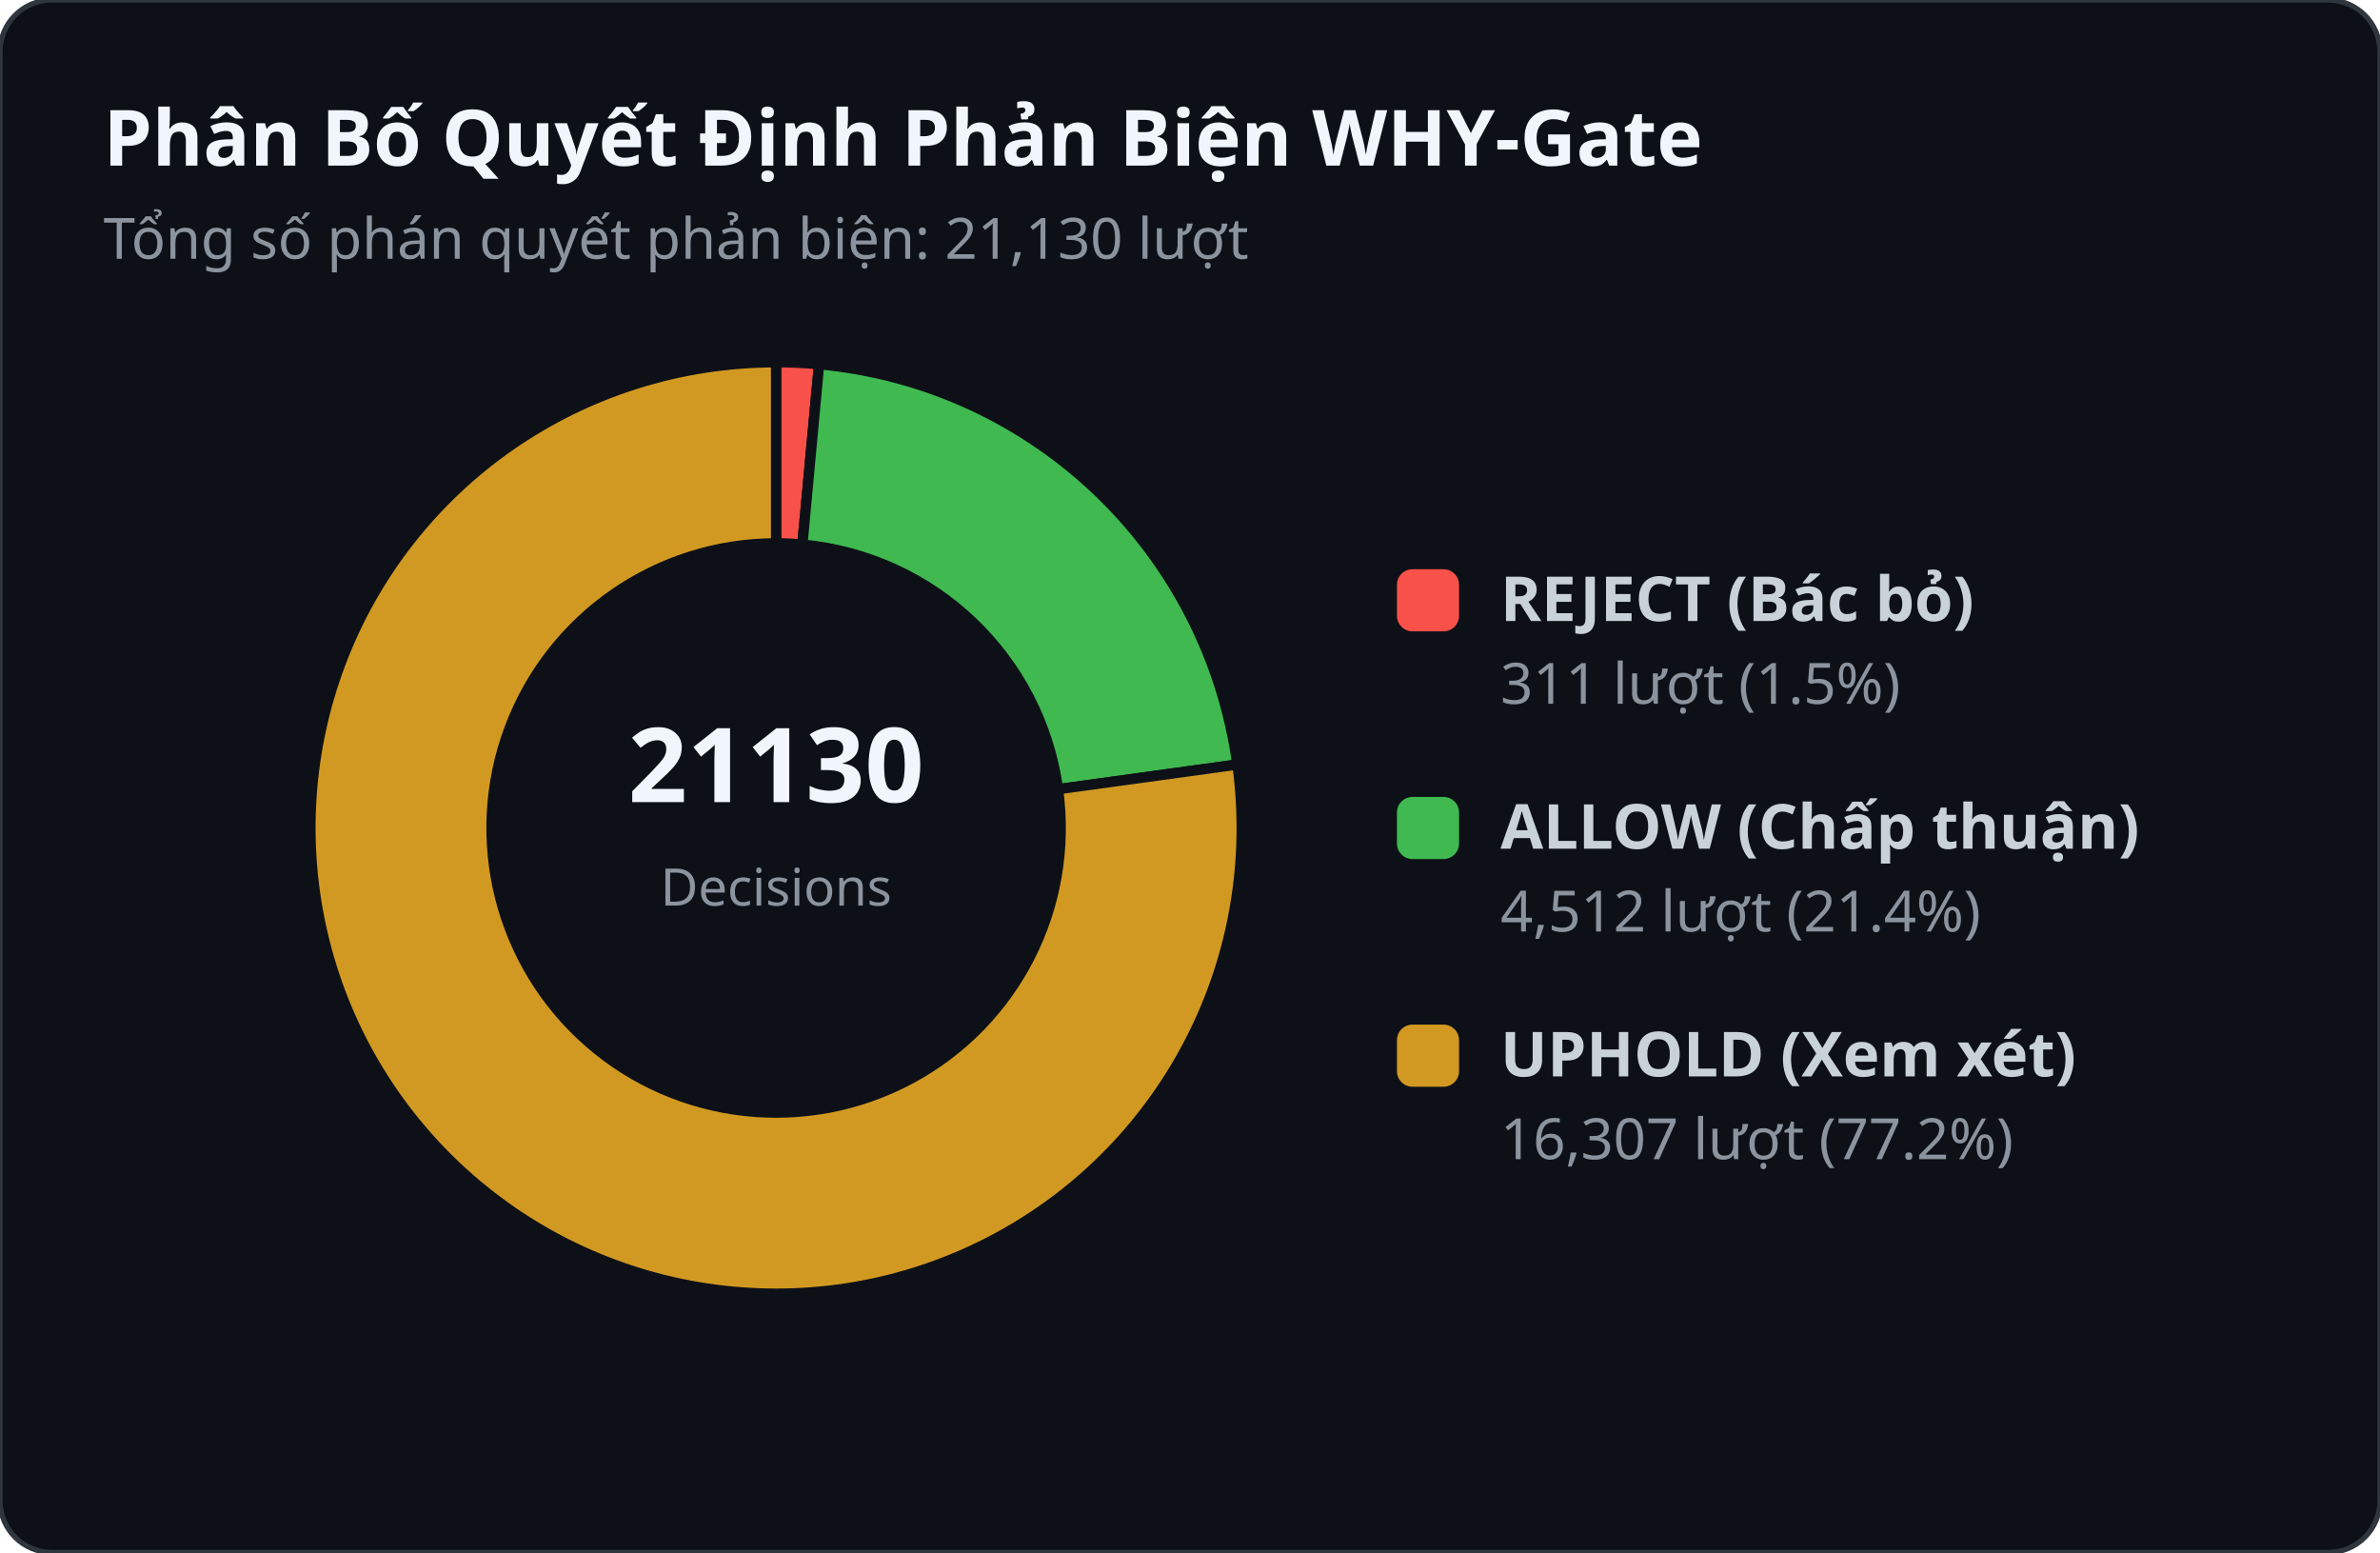
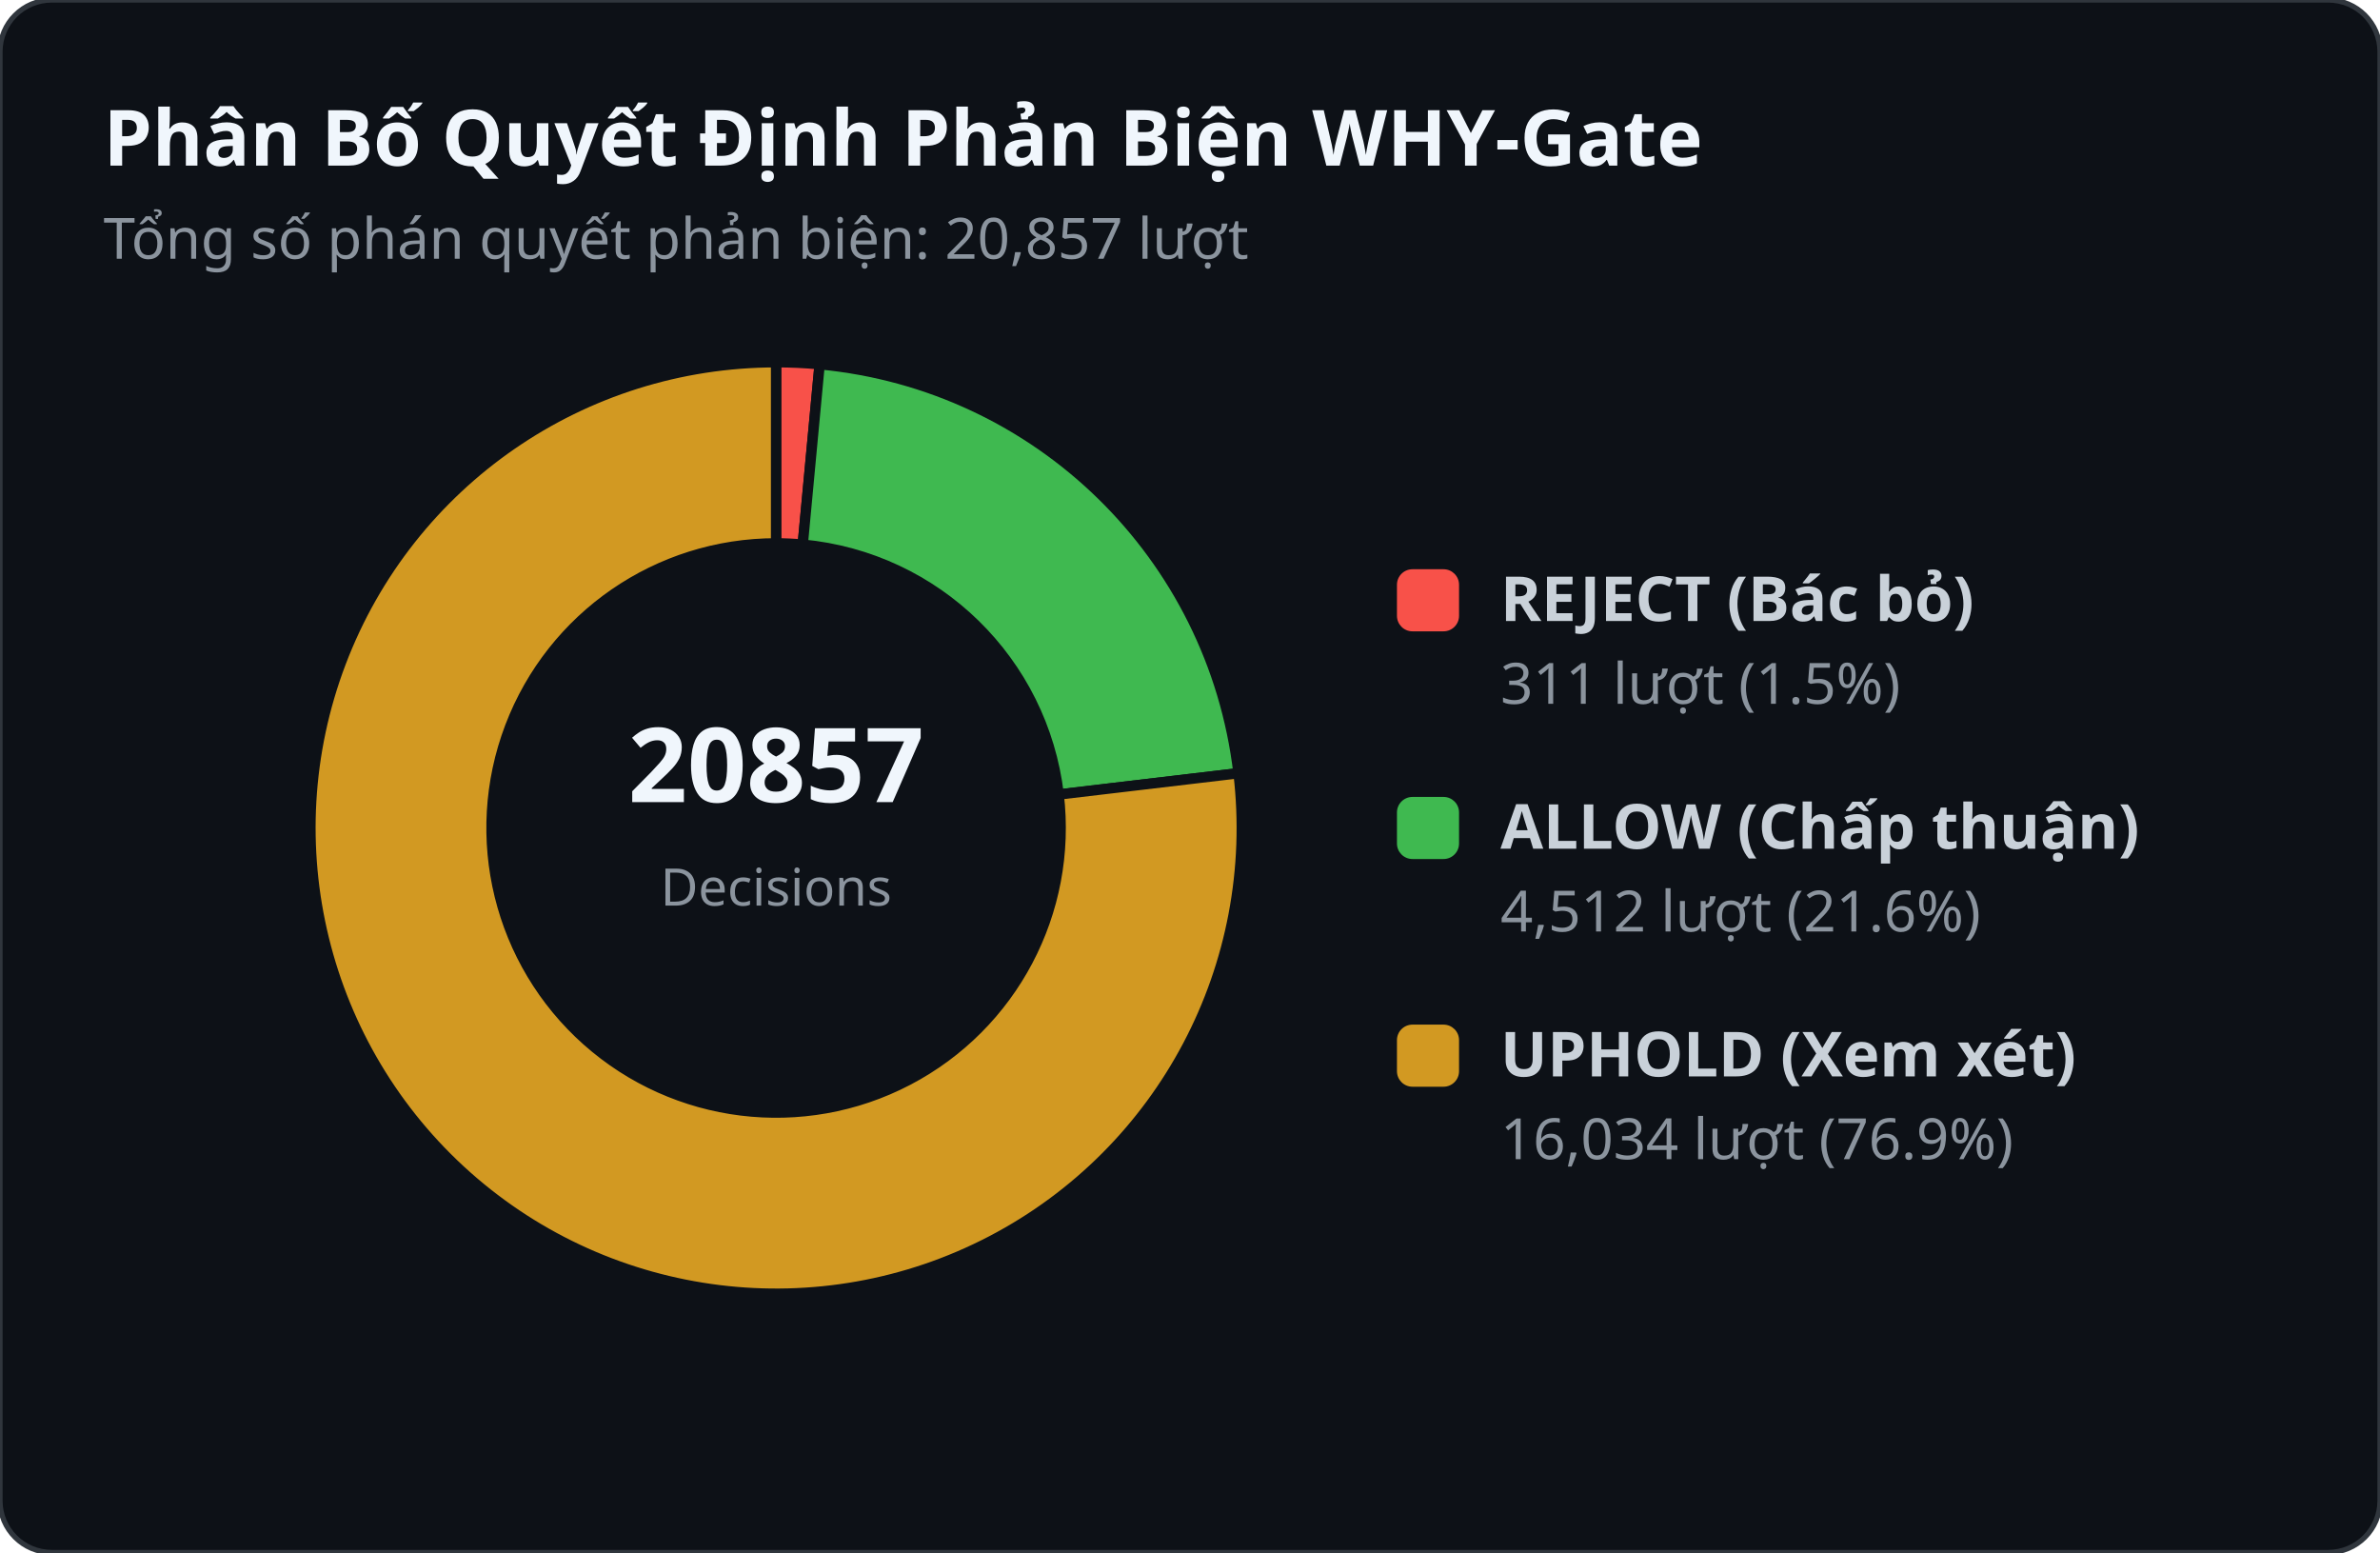
<svg xmlns="http://www.w3.org/2000/svg" width="460" height="300" viewBox="0 0 460 300">
  <rect width="460" height="300" rx="10" fill="#0d1117" stroke="#30363d" stroke-width="1" />
  <text x="20" y="32" font-family="sans-serif" font-size="15" font-weight="600" fill="#f0f6fc">Phân Bố Quyết Định Phản Biện WHY-Gate</text>
-   <text x="20" y="50" font-family="sans-serif" font-size="11" fill="#8b949e">Tổng số phán quyết phản biện: 21,130 lượt</text>
+   <text x="20" y="50" font-family="sans-serif" font-size="11" fill="#8b949e">Tổng số phán quyết phản biện: 20,857 lượt</text>
  <circle cx="150" cy="160" r="90" fill="none" stroke="#30363d" stroke-width="1" />
-   <path d="M 150.00 70.00 A 90 90 0 0 1 158.31 70.38 L 155.08 105.24 A 55 55 0 0 0 150.00 105.00 Z" fill="#f85149" stroke="#0d1117" stroke-width="2" />
-   <path d="M 158.31 70.38 A 90 90 0 0 1 239.16 147.74 L 204.49 152.51 A 55 55 0 0 0 155.08 105.24 Z" fill="#3fb950" stroke="#0d1117" stroke-width="2" />
-   <path d="M 239.16 147.74 A 90 90 0 1 1 150.00 70.00 L 150.00 105.00 A 55 55 0 1 0 204.49 152.51 Z" fill="#d29922" stroke="#0d1117" stroke-width="2" />
-   <text x="150" y="155" text-anchor="middle" font-family="sans-serif" font-size="20" font-weight="700" fill="#f0f6fc">21130</text>
+   <path d="M 150.00 70.00 A 90 90 0 0 1 158.42 70.39 L 155.15 105.24 A 55 55 0 0 0 150.00 105.00 Z" fill="#f85149" stroke="#0d1117" stroke-width="2" />
+   <path d="M 158.42 70.39 A 90 90 0 0 1 239.38 149.42 L 204.62 153.53 A 55 55 0 0 0 155.15 105.24 Z" fill="#3fb950" stroke="#0d1117" stroke-width="2" />
+   <path d="M 239.38 149.42 A 90 90 0 1 1 150.00 70.00 L 150.00 105.00 A 55 55 0 1 0 204.62 153.53 Z" fill="#d29922" stroke="#0d1117" stroke-width="2" />
+   <text x="150" y="155" text-anchor="middle" font-family="sans-serif" font-size="20" font-weight="700" fill="#f0f6fc">20857</text>
  <text x="150" y="175" text-anchor="middle" font-family="sans-serif" font-size="10" fill="#8b949e">Decisions</text>
  <rect x="270" y="110" width="12" height="12" rx="3" fill="#f85149" />
  <text x="290" y="120" font-family="sans-serif" font-size="12" font-weight="600" fill="#c9d1d9">REJECT (Bác bỏ)</text>
  <text x="290" y="136" font-family="sans-serif" font-size="11" fill="#8b949e">311 lượt (1.5%)</text>
  <rect x="270" y="154" width="12" height="12" rx="3" fill="#3fb950" />
  <text x="290" y="164" font-family="sans-serif" font-size="12" font-weight="600" fill="#c9d1d9">ALLOW (Chấp thuận)</text>
-   <text x="290" y="180" font-family="sans-serif" font-size="11" fill="#8b949e">4,512 lượt (21.4%)</text>
+   <text x="290" y="180" font-family="sans-serif" font-size="11" fill="#8b949e">4,512 lượt (21.6%)</text>
  <rect x="270" y="198" width="12" height="12" rx="3" fill="#d29922" />
  <text x="290" y="208" font-family="sans-serif" font-size="12" font-weight="600" fill="#c9d1d9">UPHOLD (Xem xét)</text>
-   <text x="290" y="224" font-family="sans-serif" font-size="11" fill="#8b949e">16,307 lượt (77.2%)</text>
+   <text x="290" y="224" font-family="sans-serif" font-size="11" fill="#8b949e">16,034 lượt (76.9%)</text>
</svg>
